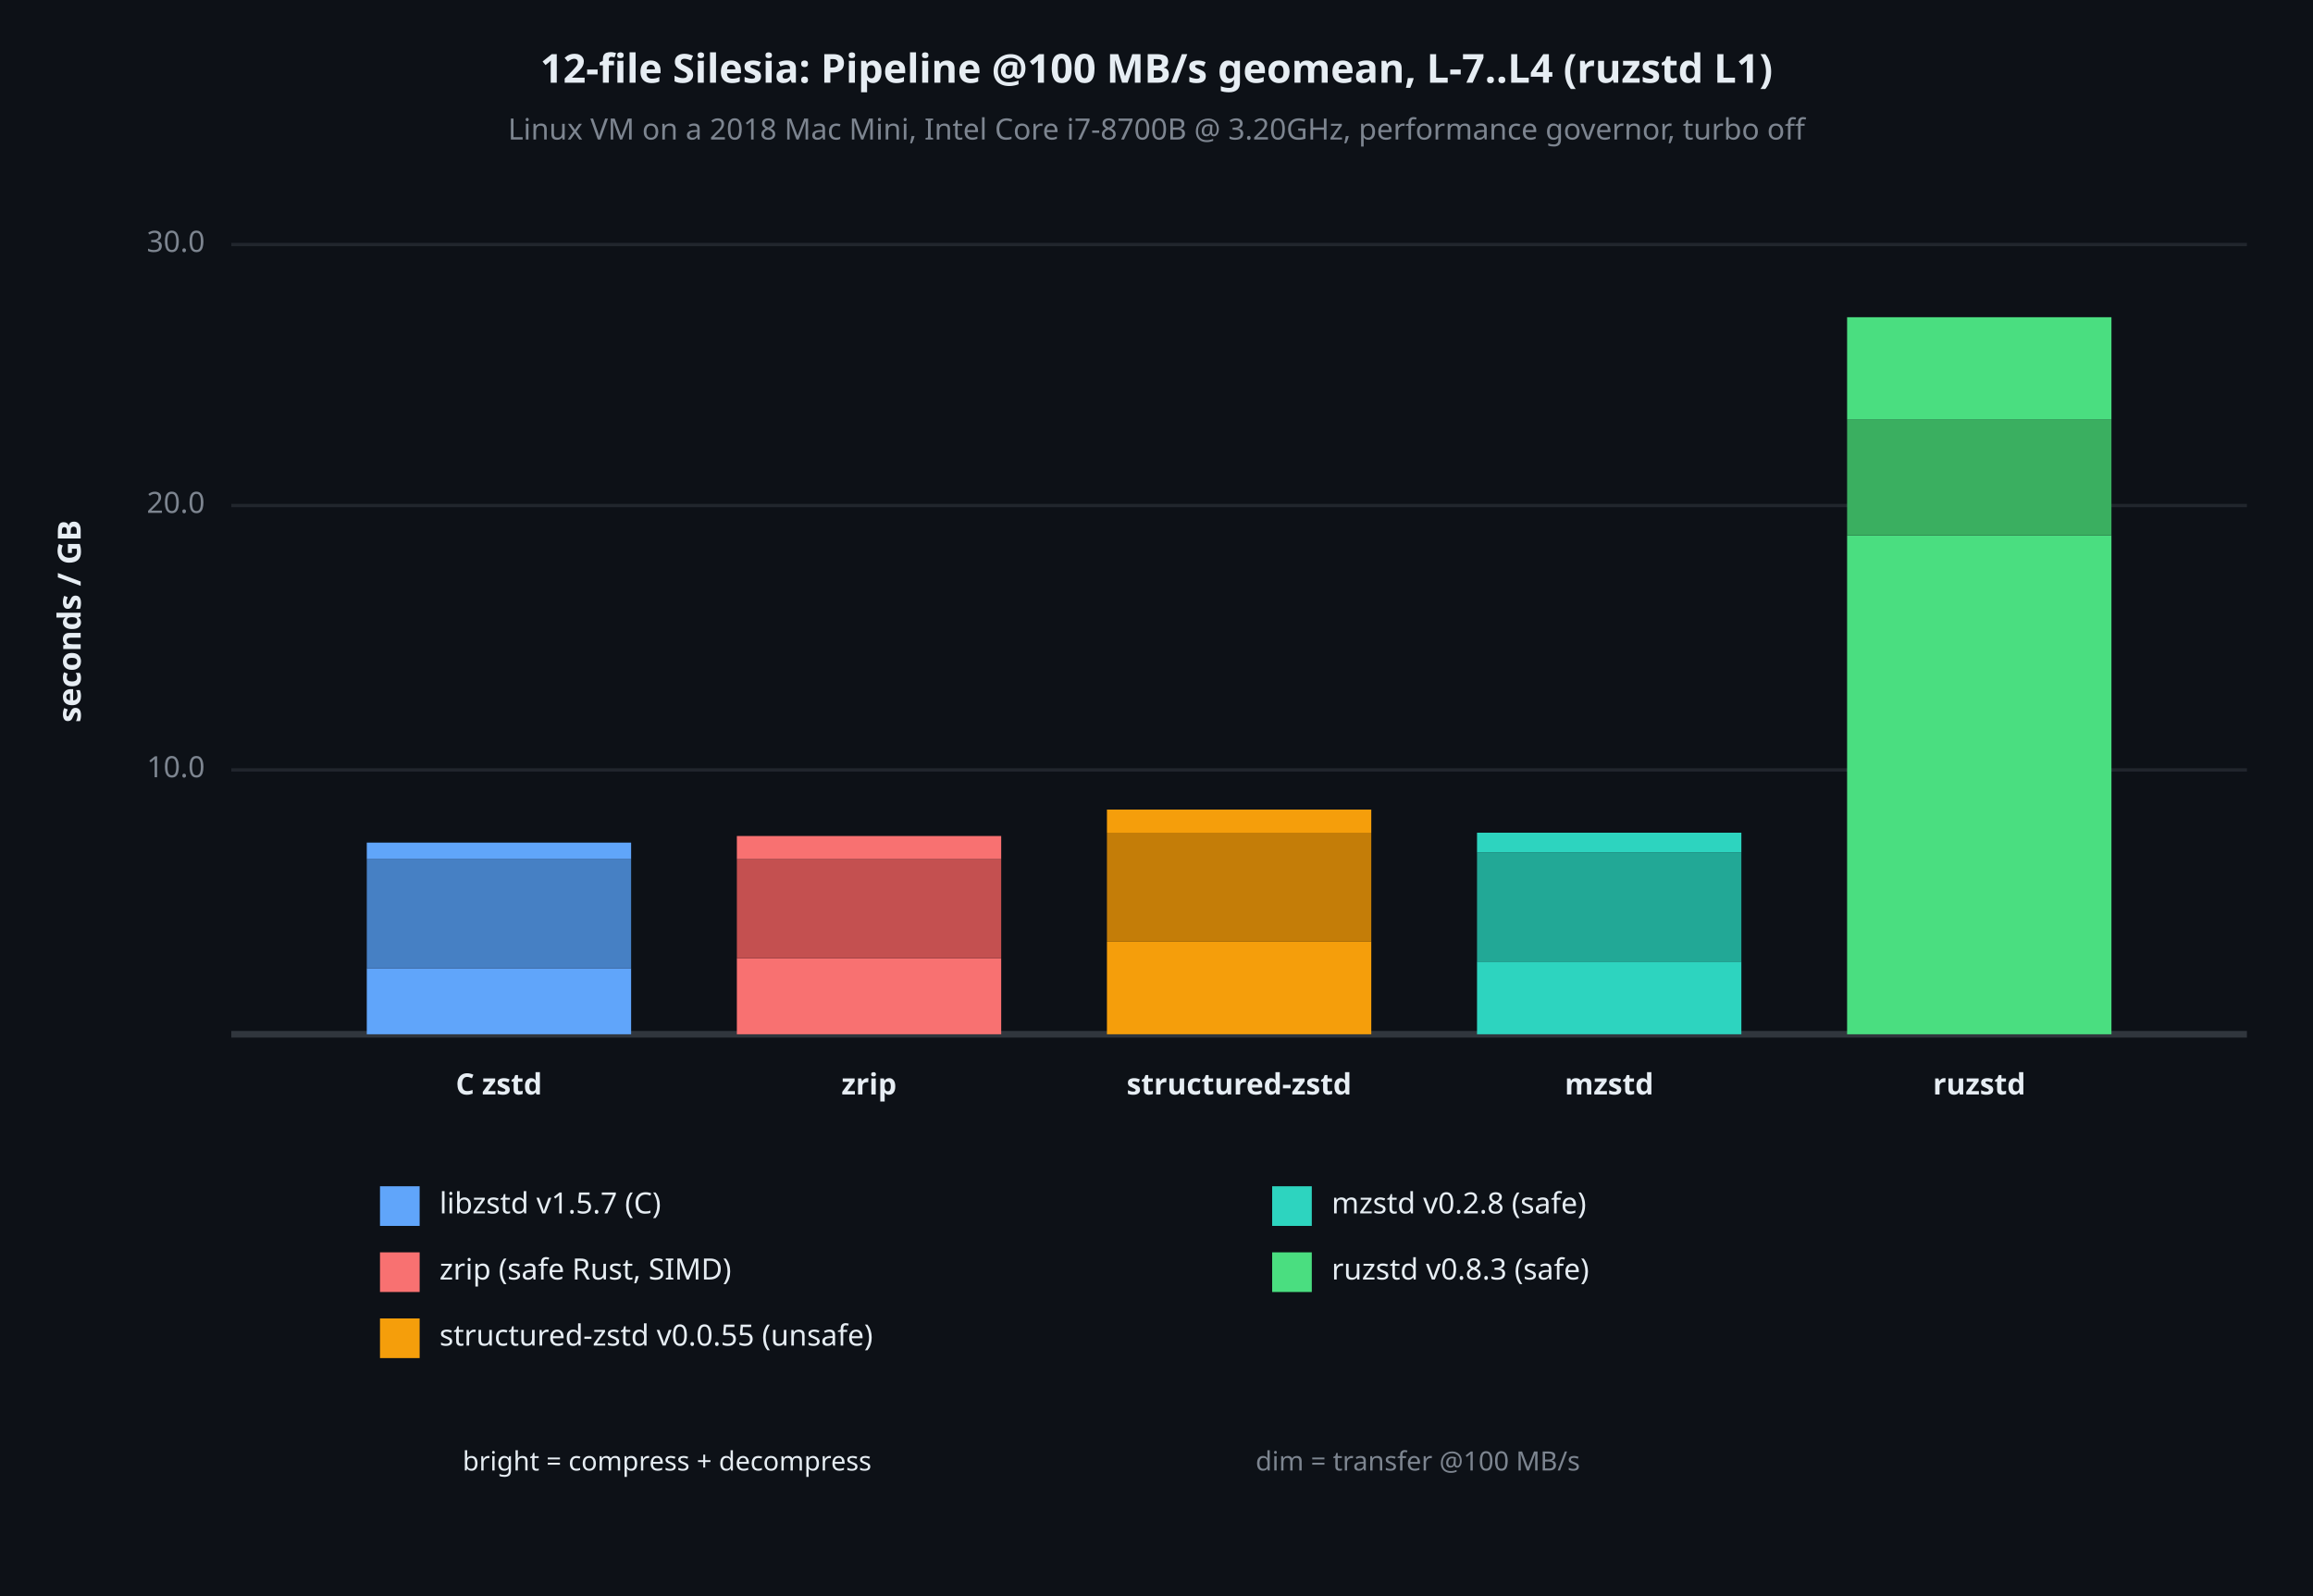
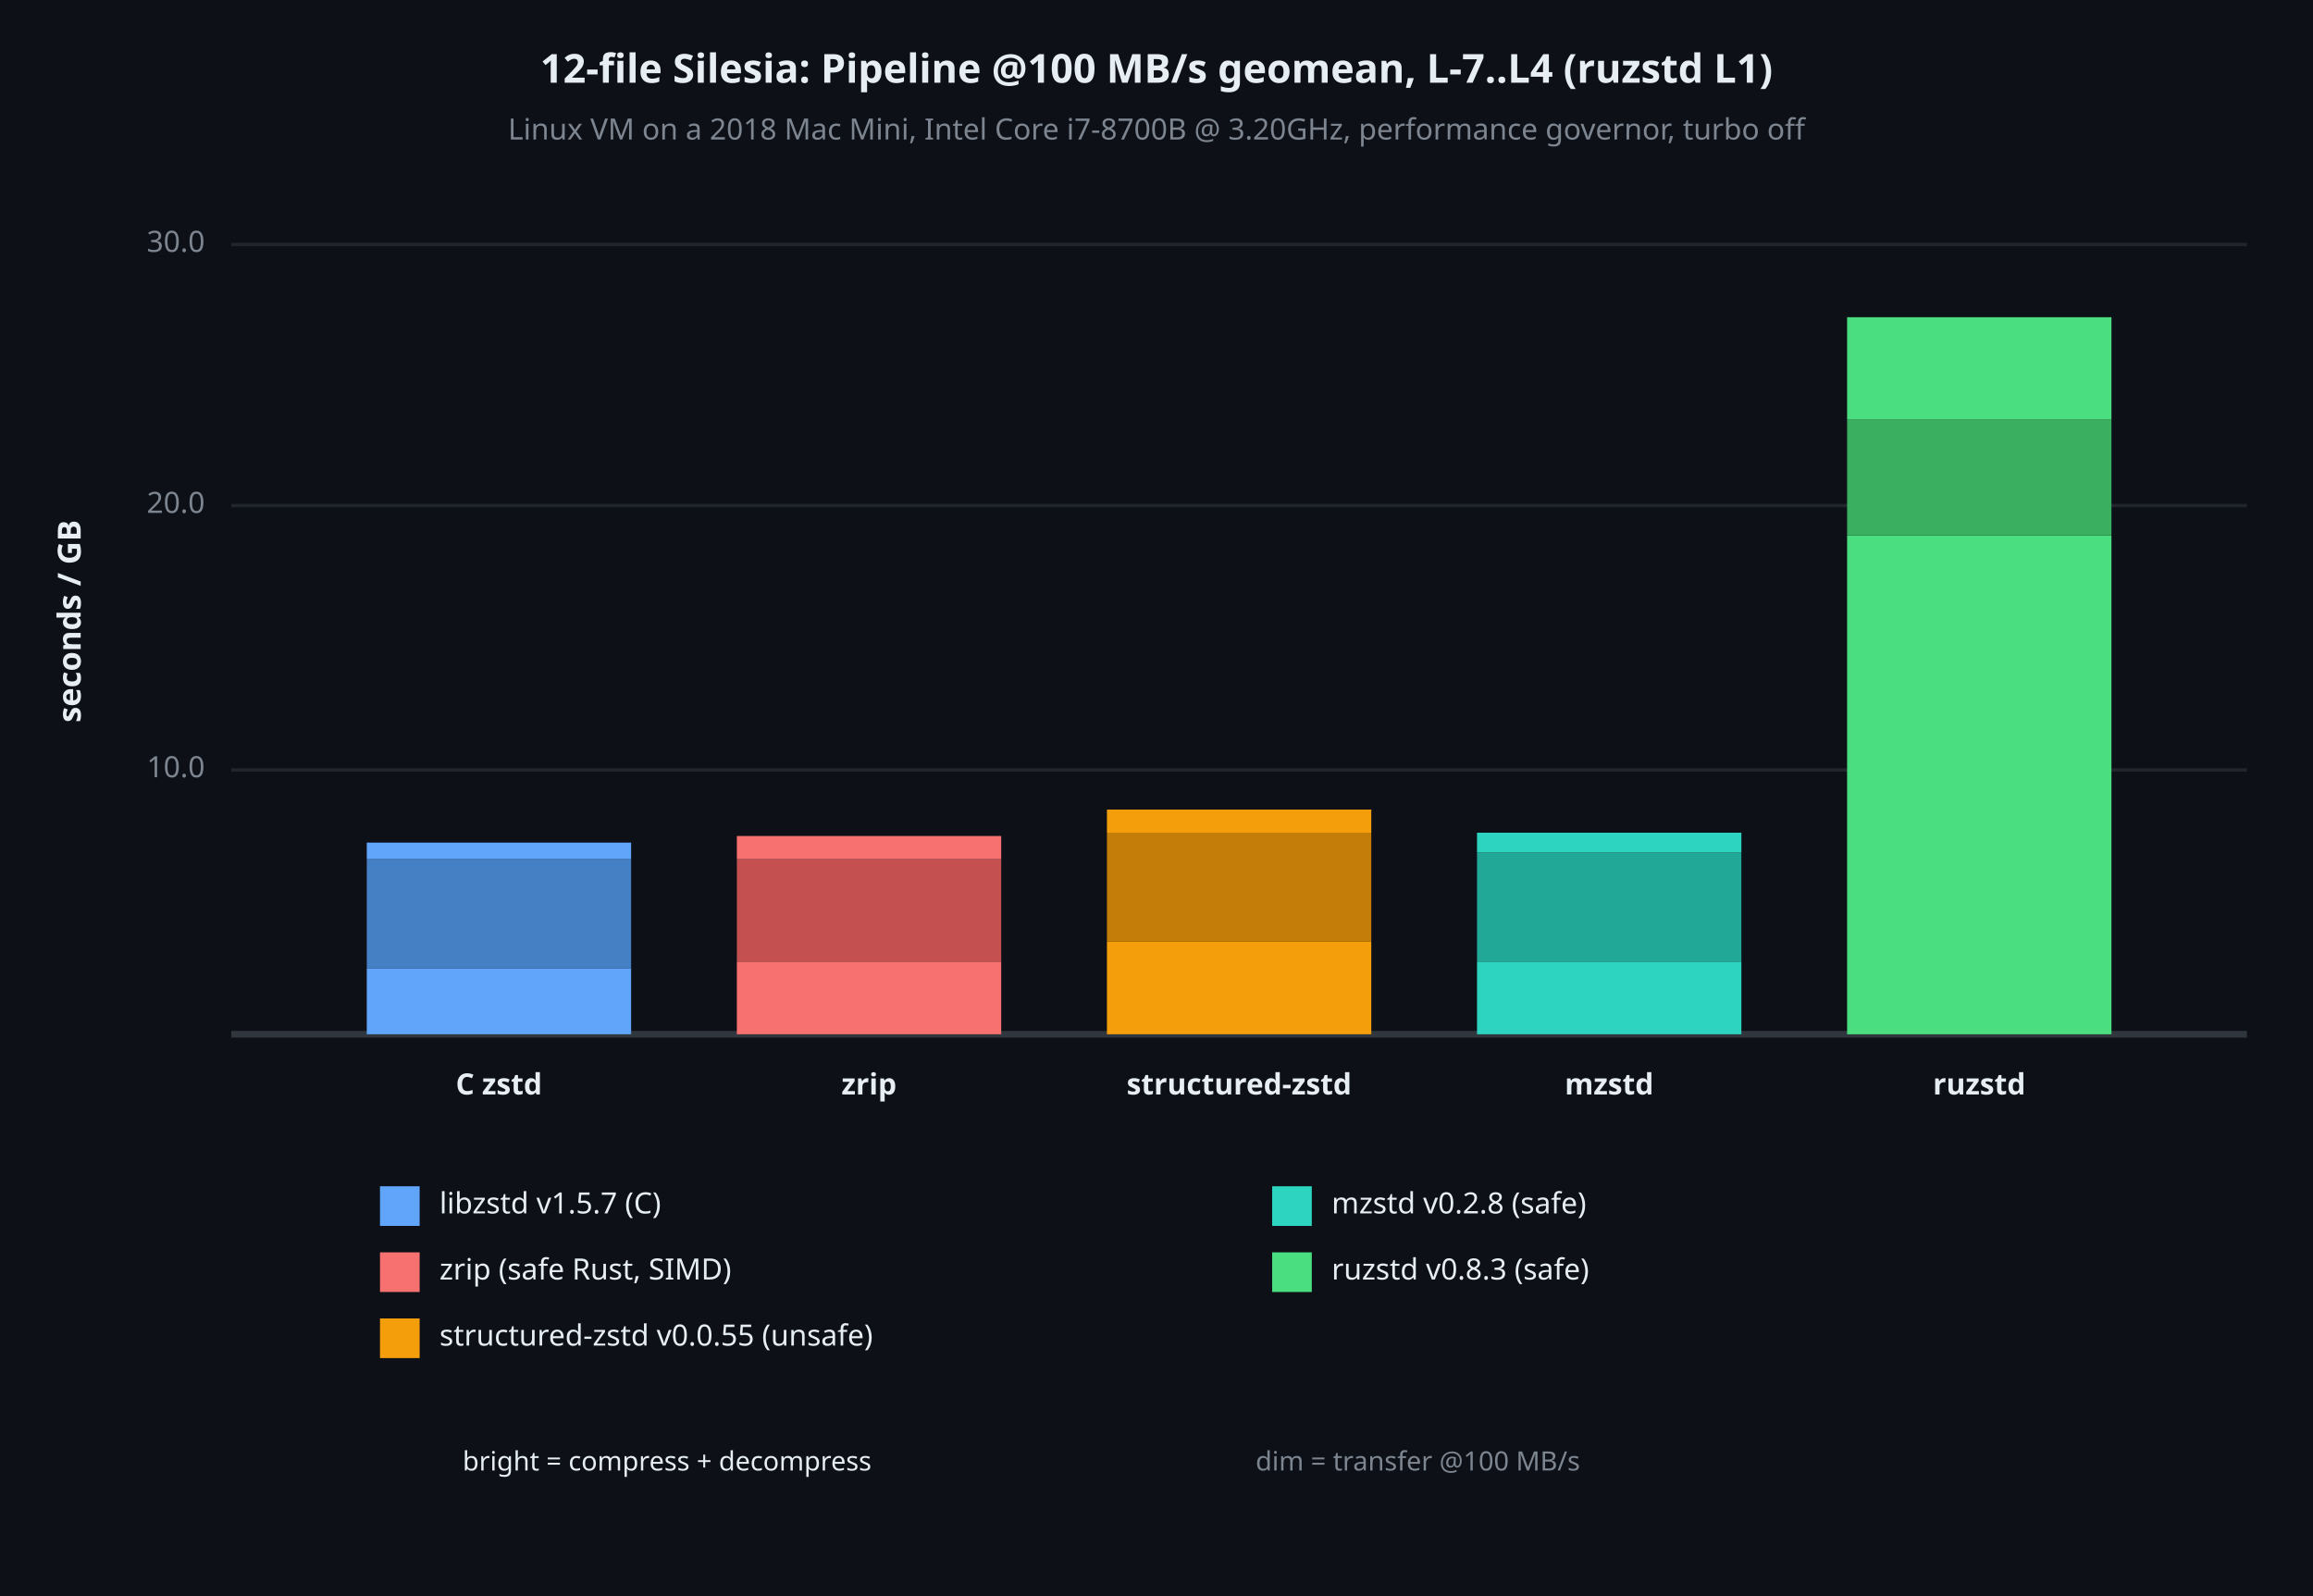
<svg xmlns="http://www.w3.org/2000/svg" viewBox="0 0 700 483" font-family="system-ui, -apple-system, sans-serif">
  <rect x="0" y="0" width="700" height="483" opacity="1" fill="#0D1117" stroke="none" />
  <text x="350" y="22" dy="0.5ex" text-anchor="middle" font-family="sans-serif" font-size="12.097" opacity="1" fill="#E6EDF3" font-weight="bold">
12-file Silesia: Pipeline @100 MB/s geomean, L-7..L4 (ruzstd L1)
</text>
  <text x="350" y="40" dy="0.5ex" text-anchor="middle" font-family="sans-serif" font-size="8.871" opacity="1" fill="#7D8590">
Linux VM on a 2018 Mac Mini, Intel Core i7-8700B @ 3.20GHz, performance governor, turbo off
</text>
  <text x="22" y="188" dy="0.5ex" text-anchor="middle" font-family="sans-serif" font-size="9.677" opacity="1" fill="#E6EDF3" font-weight="bold" transform="rotate(270, 22, 188)">
seconds / GB
</text>
  <polyline fill="none" opacity="1" stroke="#21262D" stroke-width="1" points="70,233 680,233 " />
  <text x="62" y="233" dy="0.5ex" text-anchor="end" font-family="sans-serif" font-size="8.871" opacity="1" fill="#7D8590">
10.0
</text>
  <polyline fill="none" opacity="1" stroke="#21262D" stroke-width="1" points="70,153 680,153 " />
  <text x="62" y="153" dy="0.5ex" text-anchor="end" font-family="sans-serif" font-size="8.871" opacity="1" fill="#7D8590">
20.0
</text>
  <polyline fill="none" opacity="1" stroke="#21262D" stroke-width="1" points="70,74 680,74 " />
  <text x="62" y="74" dy="0.5ex" text-anchor="end" font-family="sans-serif" font-size="8.871" opacity="1" fill="#7D8590">
30.0
</text>
  <polyline fill="none" opacity="1" stroke="#30363D" stroke-width="2" points="70,313 680,313 " />
  <rect x="111" y="293" width="80" height="20" opacity="1" fill="#60A5FA" stroke="none" />
  <rect x="111" y="260" width="80" height="33" opacity="1" fill="#4680C4" stroke="none" />
  <rect x="111" y="255" width="80" height="5" opacity="1" fill="#60A5FA" stroke="none" />
  <text x="151" y="329" dy="0.5ex" text-anchor="middle" font-family="sans-serif" font-size="8.871" opacity="1" fill="#E6EDF3" font-weight="bold">
C zstd
</text>
-   <rect x="223" y="290" width="80" height="23" opacity="1" fill="#F87171" stroke="none" />
-   <rect x="223" y="260" width="80" height="30" opacity="1" fill="#C45050" stroke="none" />
+   <rect x="223" y="291" width="80" height="22" opacity="1" fill="#F87171" stroke="none" />
+   <rect x="223" y="260" width="80" height="31" opacity="1" fill="#C45050" stroke="none" />
  <rect x="223" y="253" width="80" height="7" opacity="1" fill="#F87171" stroke="none" />
  <text x="263" y="329" dy="0.5ex" text-anchor="middle" font-family="sans-serif" font-size="8.871" opacity="1" fill="#E6EDF3" font-weight="bold">
zrip
</text>
  <rect x="335" y="285" width="80" height="28" opacity="1" fill="#F59E0B" stroke="none" />
  <rect x="335" y="252" width="80" height="33" opacity="1" fill="#C47D08" stroke="none" />
  <rect x="335" y="245" width="80" height="7" opacity="1" fill="#F59E0B" stroke="none" />
  <text x="375" y="329" dy="0.5ex" text-anchor="middle" font-family="sans-serif" font-size="8.871" opacity="1" fill="#E6EDF3" font-weight="bold">
structured-zstd
</text>
  <rect x="447" y="291" width="80" height="22" opacity="1" fill="#2DD4BF" stroke="none" />
  <rect x="447" y="258" width="80" height="33" opacity="1" fill="#22A896" stroke="none" />
  <rect x="447" y="252" width="80" height="6" opacity="1" fill="#2DD4BF" stroke="none" />
  <text x="487" y="329" dy="0.5ex" text-anchor="middle" font-family="sans-serif" font-size="8.871" opacity="1" fill="#E6EDF3" font-weight="bold">
mzstd
</text>
  <rect x="559" y="162" width="80" height="151" opacity="1" fill="#4ADE80" stroke="none" />
  <rect x="559" y="127" width="80" height="35" opacity="1" fill="#3AAF60" stroke="none" />
  <rect x="559" y="96" width="80" height="31" opacity="1" fill="#4ADE80" stroke="none" />
  <text x="599" y="329" dy="0.5ex" text-anchor="middle" font-family="sans-serif" font-size="8.871" opacity="1" fill="#E6EDF3" font-weight="bold">
ruzstd
</text>
  <rect x="115" y="359" width="12" height="12" opacity="1" fill="#60A5FA" stroke="none" />
  <text x="133" y="365" dy="0.5ex" text-anchor="start" font-family="sans-serif" font-size="8.871" opacity="1" fill="#E6EDF3">
libzstd v1.5.7 (C)
</text>
  <rect x="115" y="379" width="12" height="12" opacity="1" fill="#F87171" stroke="none" />
  <text x="133" y="385" dy="0.5ex" text-anchor="start" font-family="sans-serif" font-size="8.871" opacity="1" fill="#E6EDF3">
zrip (safe Rust, SIMD)
</text>
  <rect x="115" y="399" width="12" height="12" opacity="1" fill="#F59E0B" stroke="none" />
  <text x="133" y="405" dy="0.5ex" text-anchor="start" font-family="sans-serif" font-size="8.871" opacity="1" fill="#E6EDF3">
structured-zstd v0.0.55 (unsafe)
</text>
  <rect x="385" y="359" width="12" height="12" opacity="1" fill="#2DD4BF" stroke="none" />
  <text x="403" y="365" dy="0.5ex" text-anchor="start" font-family="sans-serif" font-size="8.871" opacity="1" fill="#E6EDF3">
mzstd v0.2.8 (safe)
</text>
  <rect x="385" y="379" width="12" height="12" opacity="1" fill="#4ADE80" stroke="none" />
  <text x="403" y="385" dy="0.5ex" text-anchor="start" font-family="sans-serif" font-size="8.871" opacity="1" fill="#E6EDF3">
ruzstd v0.8.3 (safe)
</text>
  <text x="140" y="443" dy="0.5ex" text-anchor="start" font-family="sans-serif" font-size="8.065" opacity="1" fill="#E6EDF3">
bright = compress + decompress
</text>
  <text x="380" y="443" dy="0.5ex" text-anchor="start" font-family="sans-serif" font-size="8.065" opacity="1" fill="#7D8590">
dim = transfer @100 MB/s
</text>
</svg>
